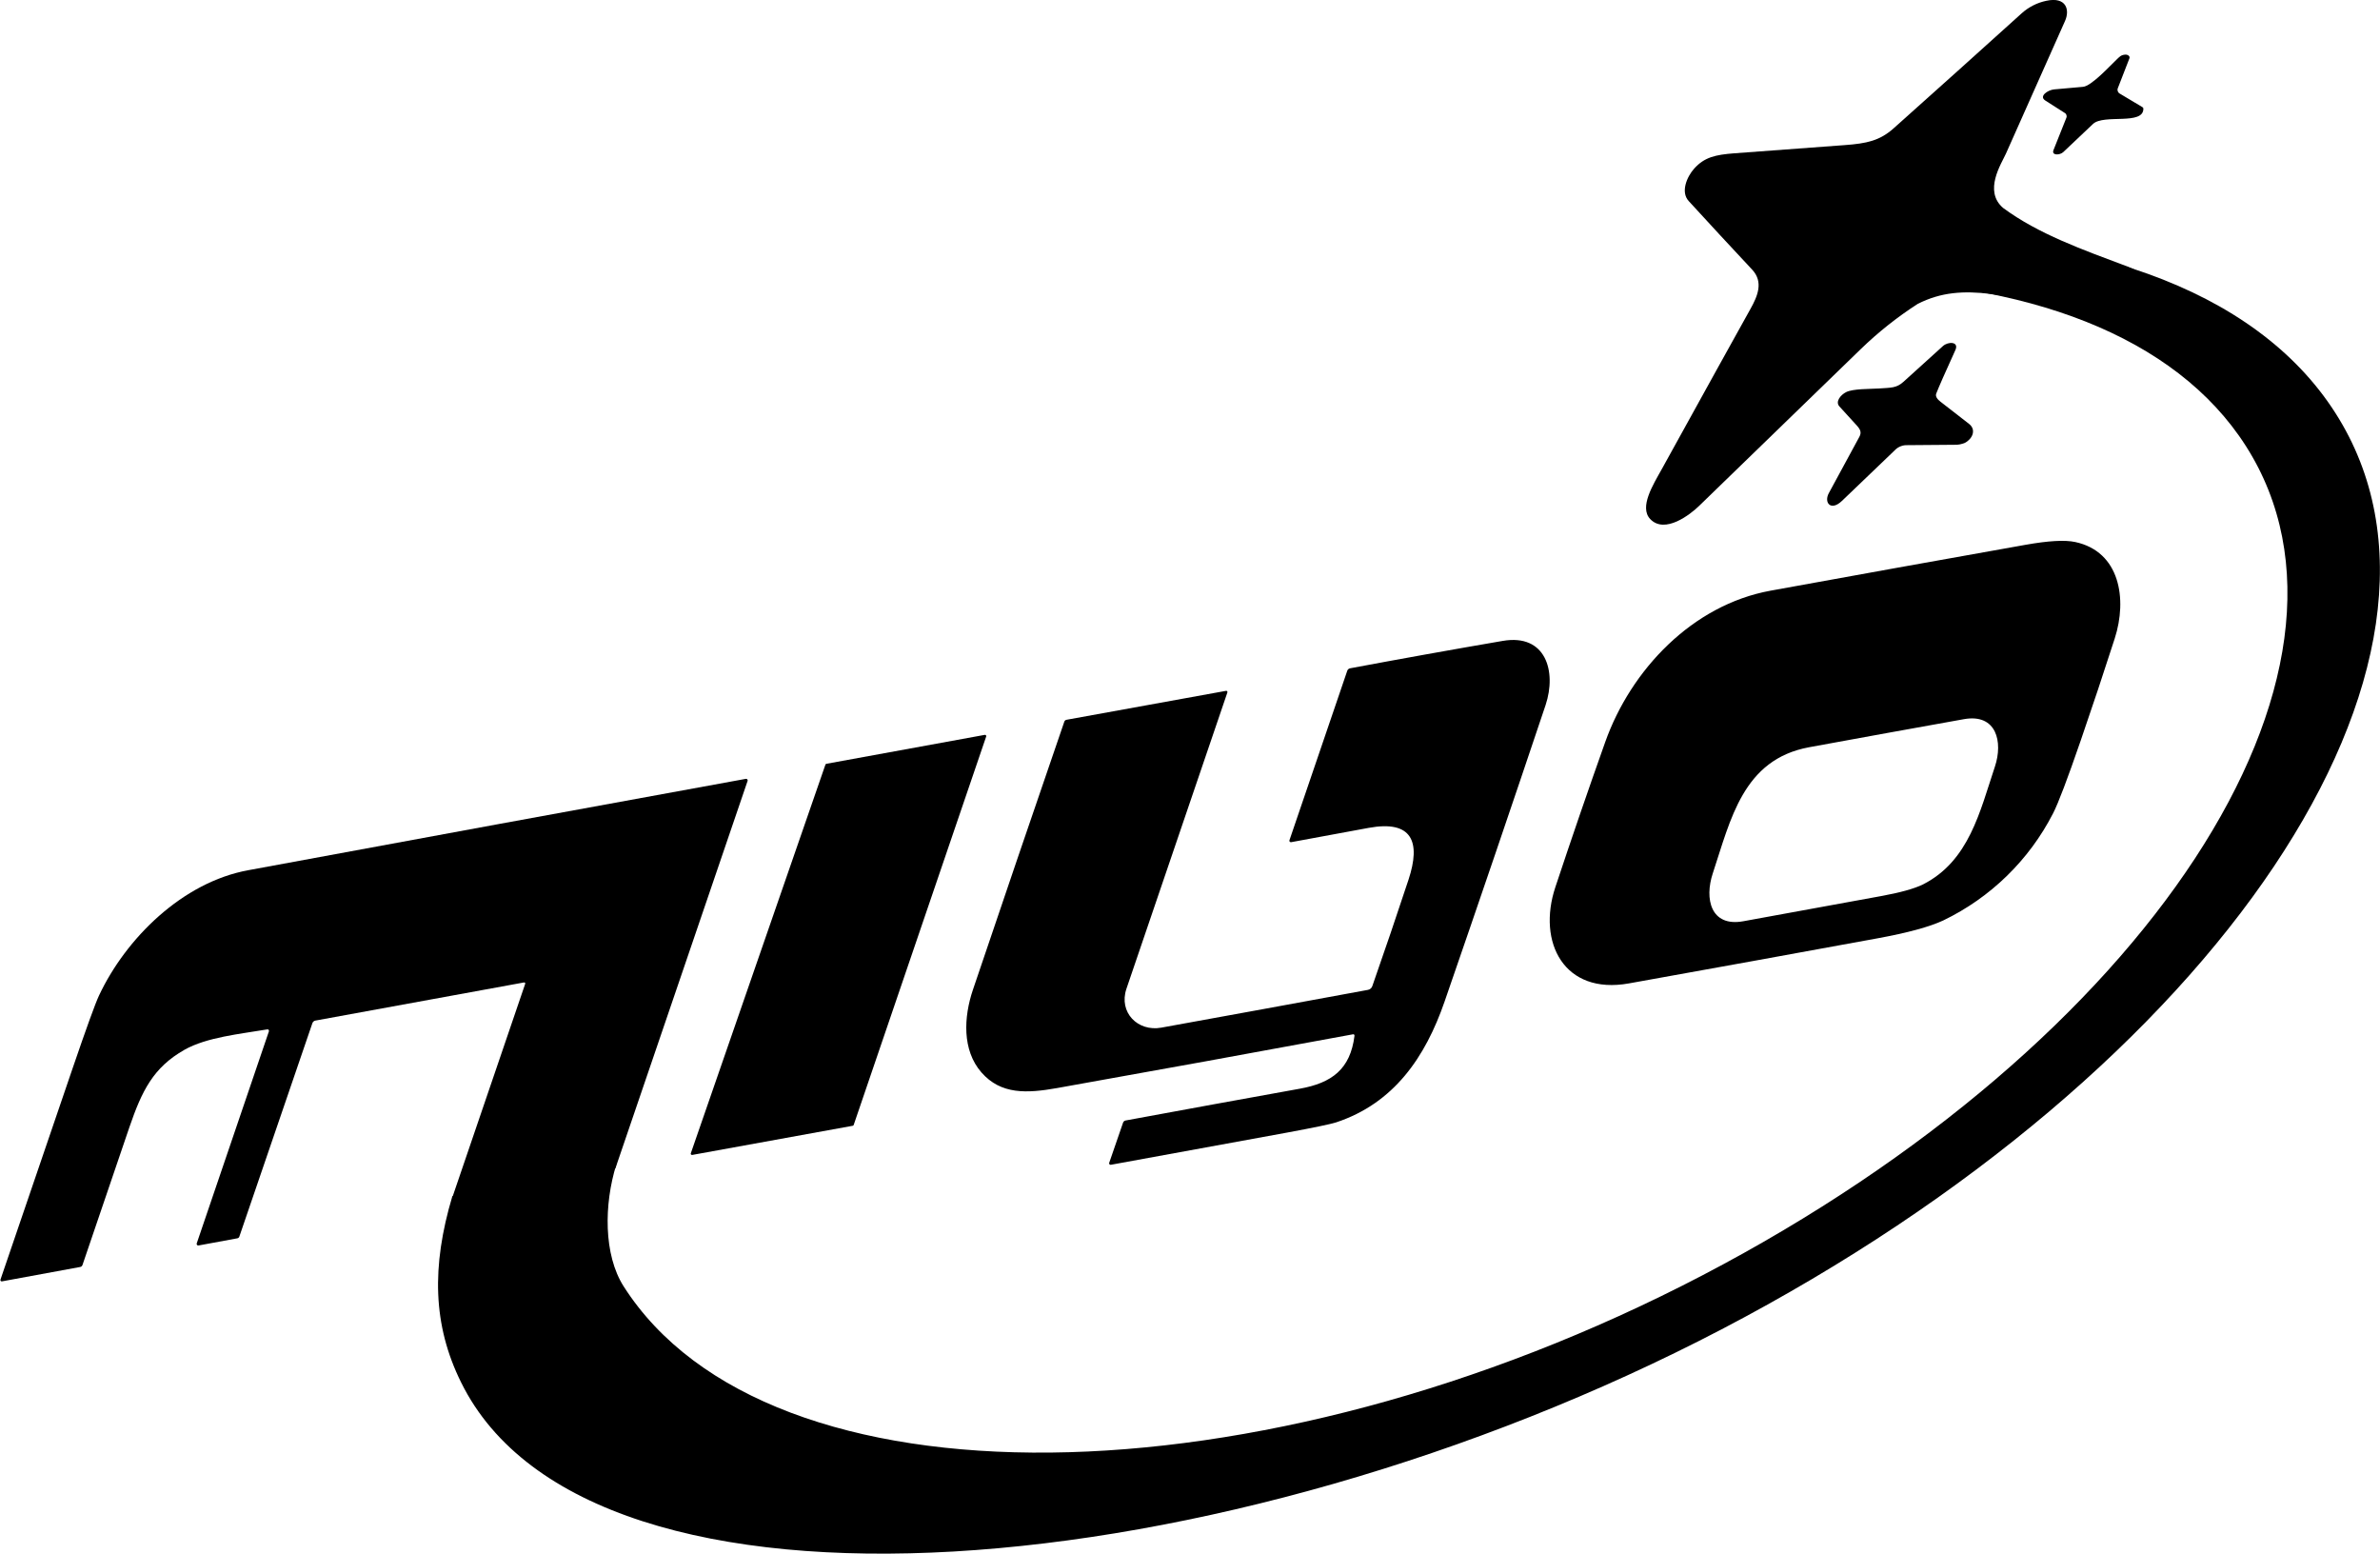
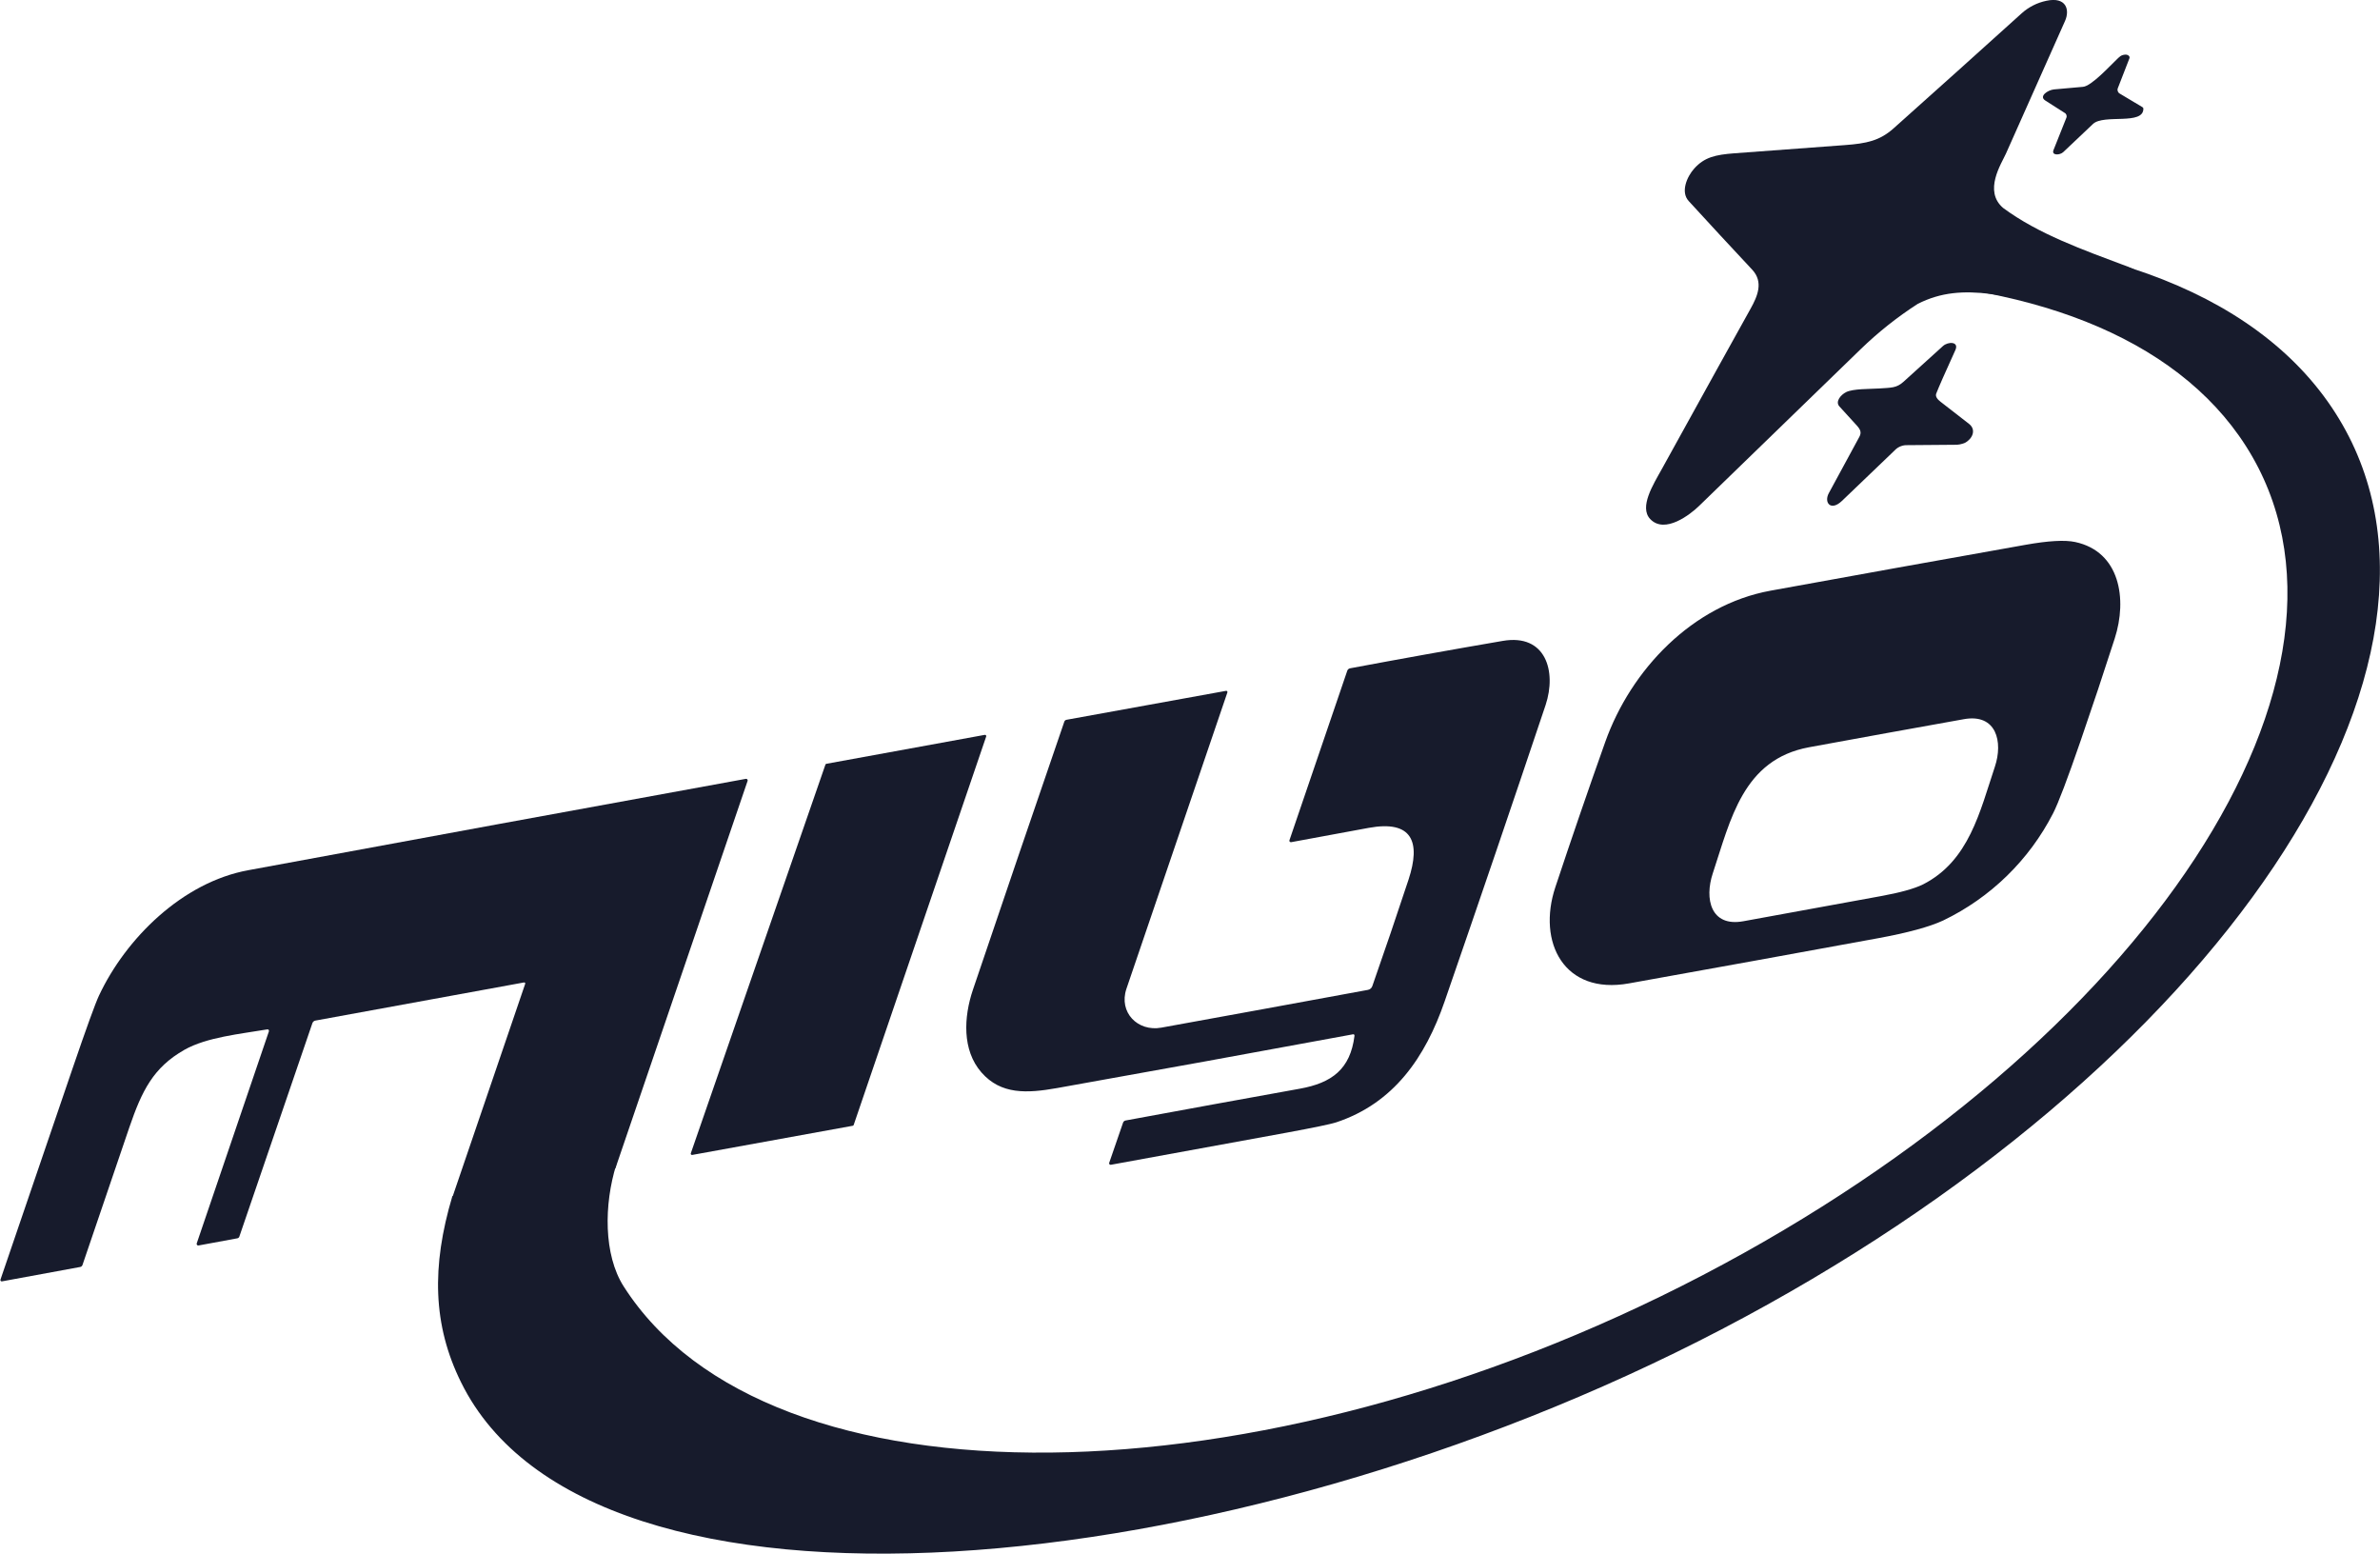
- <svg xmlns="http://www.w3.org/2000/svg" viewBox="0 0 608.91 397.41">
+ <svg xmlns="http://www.w3.org/2000/svg" fill="#171b2c" viewBox="0 0 608.91 397.41">
  <path d="M1229.08,470.46q-4.21,13.08-8.69,26.07-5.1,14.81-7.09,18.67a61.61,61.61,0,0,1-28.11,27.39q-5.26,2.45-16.78,4.56-31.79,5.83-63.6,11.53c-16.63,3-23.52-10.52-18.85-24.59q6.19-18.65,12.76-37.13c6.57-18.5,22.31-35.09,42.3-38.73q32.57-5.93,65.16-11.72,8.83-1.58,12.78-.73C1230.43,448.23,1232.34,460.37,1229.08,470.46Zm-78.21,27.82c-16.92,3.12-20.07,18.56-24.62,32.24-2.17,6.52-.55,13.8,7.83,12.26q17.54-3.22,35.11-6.41,7.45-1.35,10.83-3c11.8-6,14.55-18.61,18.4-30.12,2.12-6.32.43-13.66-7.94-12.15Q1170.68,494.64,1150.87,498.28Z" transform="translate(-688.04 -307.14)" />
  <path d="M1034.16,571.71q-37.83,7-75.7,13.75c-7.7,1.36-14.33,1.7-19.32-4s-4.54-14.18-2.18-21.16q11.6-34.3,23.37-68.54a.72.72,0,0,1,.59-.51l40.79-7.4a.31.31,0,0,1,.35.41q-13,38.12-25.84,75.83c-2,6,2.88,11,8.94,9.91q25.9-4.69,52.8-9.65a1.47,1.47,0,0,0,1.19-1q4.71-13.44,9.25-27.19c3.21-9.72.93-15.3-10.19-13.26l-19.84,3.66a.38.38,0,0,1-.43-.5l14.78-43.32a.94.94,0,0,1,.76-.66q19.49-3.65,39-7c11.06-1.92,13.84,7.79,11,16.38q-12.75,38-25.86,75.89c-4.9,14.17-12.94,26-27.77,30.89q-2.08.67-12.55,2.61-22.53,4.15-45.06,8.23a.38.38,0,0,1-.42-.49l3.55-10.29a.85.85,0,0,1,.64-.55q22.29-4.12,44.57-8.13c8.21-1.47,12.94-5,14-13.54C1034.57,571.77,1034.45,571.66,1034.16,571.71Z" transform="translate(-688.04 -307.14)" />
  <path d="M906.21,595.1l-41.07,7.46a.32.32,0,0,1-.36-.42l34.44-99.42a.32.32,0,0,1,.24-.21l40.53-7.4a.32.32,0,0,1,.36.42l-33.9,99.36A.32.32,0,0,1,906.21,595.1Z" transform="translate(-688.04 -307.14)" />
  <path d="M756.33,570.46c-6.93,1.17-15.42,2-21.09,5.2-8,4.54-10.89,10.49-14.09,19.79q-6,17.63-12,35.24a.76.76,0,0,1-.61.53l-20,3.68a.34.34,0,0,1-.38-.45l18.39-53.85q5.4-15.79,6.81-18.79c6.86-14.63,21.35-29,38.2-32.08q63.67-11.78,127.3-23.37a.4.4,0,0,1,.45.52l-33.72,98.81a1,1,0,0,1-.83.71l-40.55,7.4c-.41.07-.54-.09-.41-.48l18.57-54.42c.13-.37,0-.51-.38-.44l-53.24,9.73a1,1,0,0,0-.79.67l-18.68,54.57a.66.66,0,0,1-.53.46l-9.92,1.83a.41.41,0,0,1-.46-.53l18.47-54.25C756.87,570.55,756.74,570.39,756.33,570.46Z" transform="translate(-688.04 -307.14)" />
  <path d="M1110.25,439.92c-2.92-3.05.8-8.9,2.87-12.64q17.67-32,22.78-41.15c1.83-3.28,3.35-6.86.44-10q-8.19-8.75-16.26-17.57c-2.11-2.3-.48-6.19,1.42-8.31,2.6-2.89,5.41-3.53,10.25-3.9q14.1-1.07,28.21-2.09c5.69-.41,9-1.15,12.5-4.25q16.45-14.68,32.81-29.46a13.55,13.55,0,0,1,6.33-3.21c5.06-1.09,6.06,2.29,4.76,5.18q-7.56,16.94-15.1,33.89c-1.16,2.6-5.82,9.58-.72,13.93,9,6.65,20.19,10.62,32.06,15.07,8.6,3.32,14.34,20.26-4.5,14.4-14.85-4.55-17.75-5.83-30.75-7.49-6.9-.83-12.68-.49-18.67,2.55a94.63,94.63,0,0,0-14.59,11.58l-41.33,40.08C1120.56,438.68,1114,443.84,1110.25,439.92Z" transform="translate(-688.04 -307.14)" />
  <path d="M1229.55,322.39c.68-.63,1.08-1.23,2.3-1.28.67,0,1.17.45,1,.93l-3,7.72a1.11,1.11,0,0,0,.57,1.35l5.74,3.43a.45.45,0,0,1,.25.37c.07,4.35-10.12,1.34-12.88,3.93l-7.62,7.21c-.86.81-3.05.91-2.5-.51q1.62-4.12,3.3-8.28a1,1,0,0,0-.51-1.29q-2.31-1.44-4.9-3.13c-1.68-1.1.67-2.67,2.23-2.83q3.71-.35,7.43-.66C1223.16,329.17,1228,323.83,1229.55,322.39Z" transform="translate(-688.04 -307.14)" />
  <path d="M1159.31,435.25c-2.89,2.77-4.7.42-3.36-2q3.94-7.19,7.8-14.38c.6-1.12.27-1.85-.64-2.87-1.48-1.64-3-3.26-4.46-4.89-1.15-1.25.36-3,1.73-3.68,1.81-.88,6-.77,8.38-.92,3.16-.22,4.47-.09,6.26-1.7l10.12-9.16c1.31-1.18,4.19-1.19,3.16,1.06-2.63,5.77-4.25,9.47-4.89,11.11-.28.75.34,1.49,1.09,2.07q3.64,2.85,7.3,5.67c1.91,1.48.92,3.79-1,4.83a6.13,6.13,0,0,1-2.8.52l-12.41.1a4.26,4.26,0,0,0-2.87,1.39Q1166,428.81,1159.31,435.25Z" transform="translate(-688.04 -307.14)" />
  <path d="M803.77,613.12c-5.37,18-5,33,2.23,47.6,33.08,67.2,195.51,52.74,322.54-13.57s197.35-171.25,157-234.37c-20.64-32.32-66.27-47.4-122.94-45.54l-4.22,11.43c47.81.15,86.21,14.29,104.25,42.55,36.92,57.82-25.29,152.79-139,212.12S884.53,694,847.61,636.2c-5.18-8.11-5.05-21-1.9-31.14" transform="translate(-688.04 -307.14)" />
  <path d="M861,535.51,847.61,528" transform="translate(-688.04 -307.14)" />
</svg>
